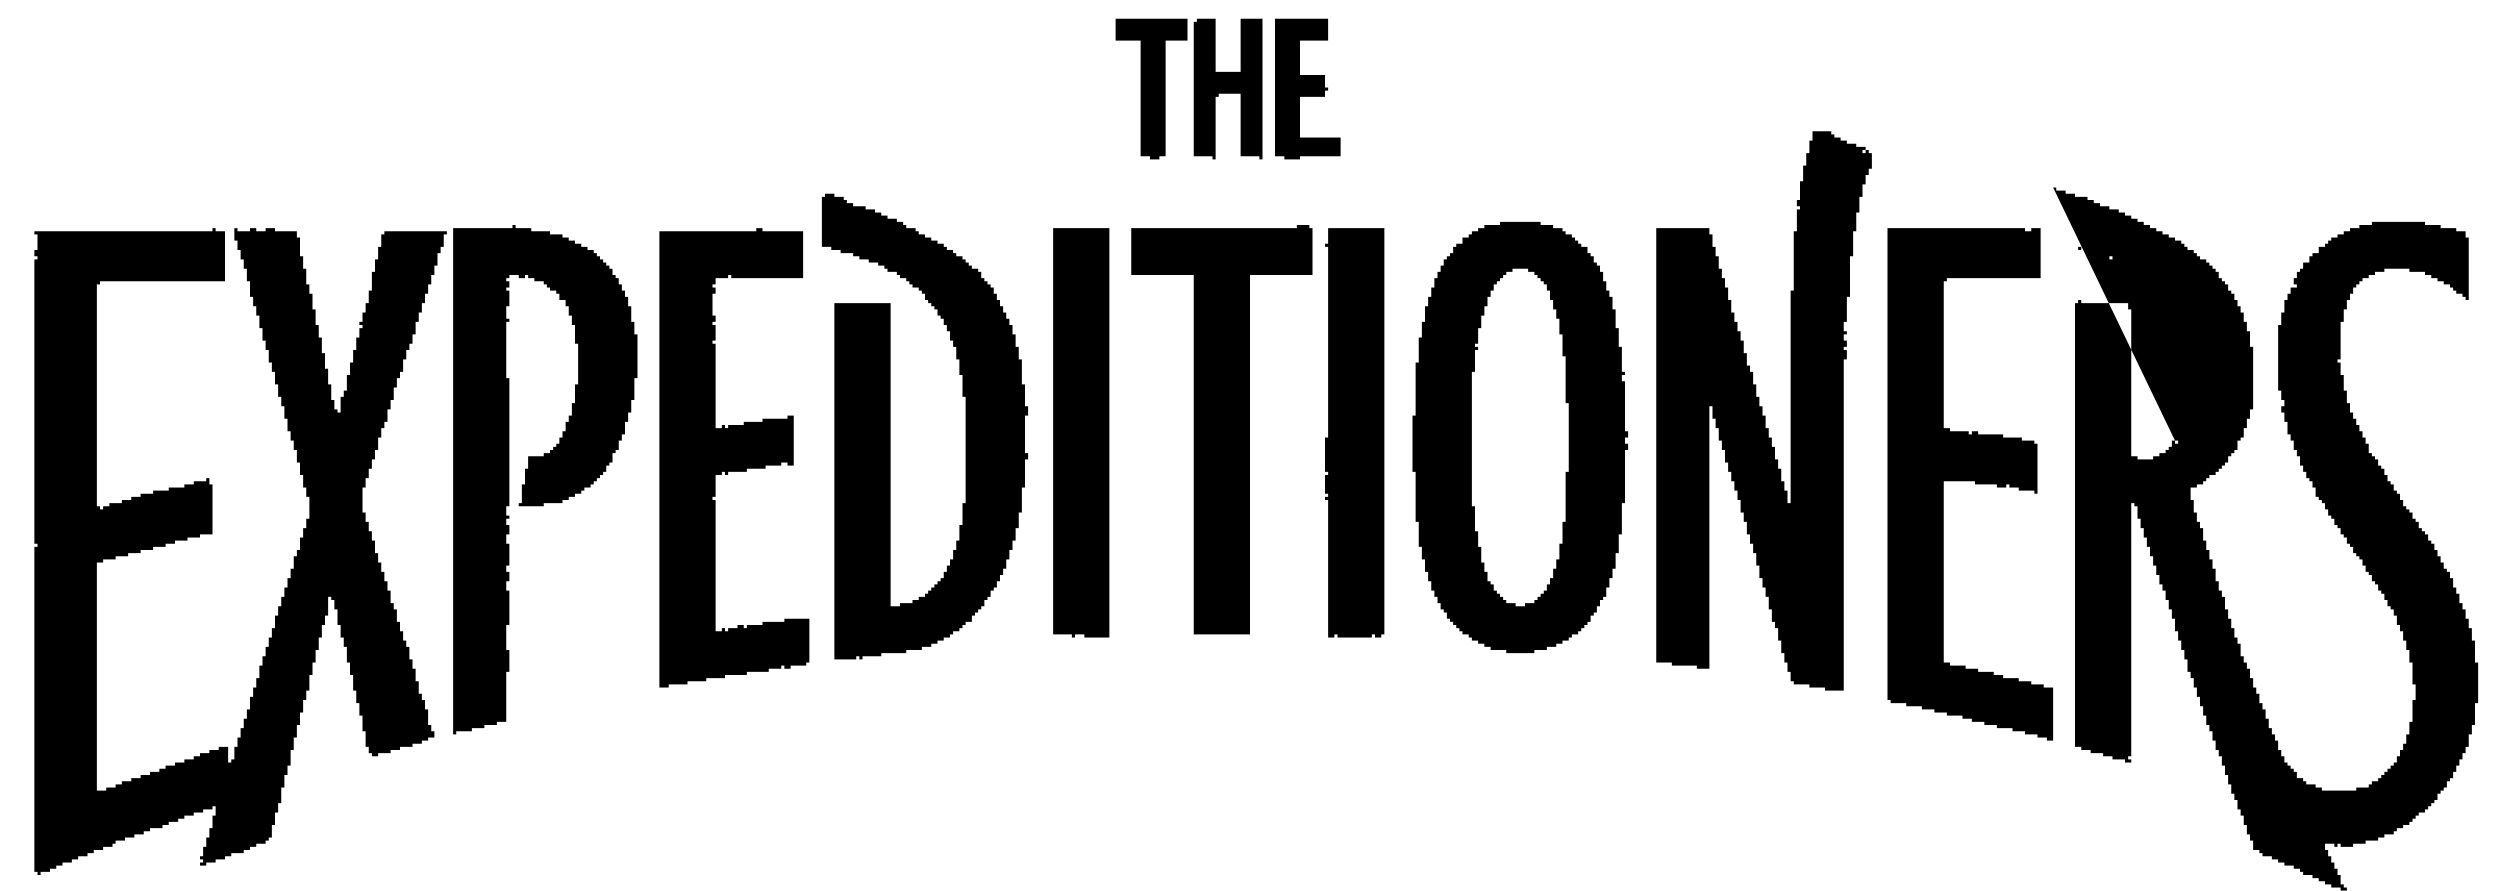
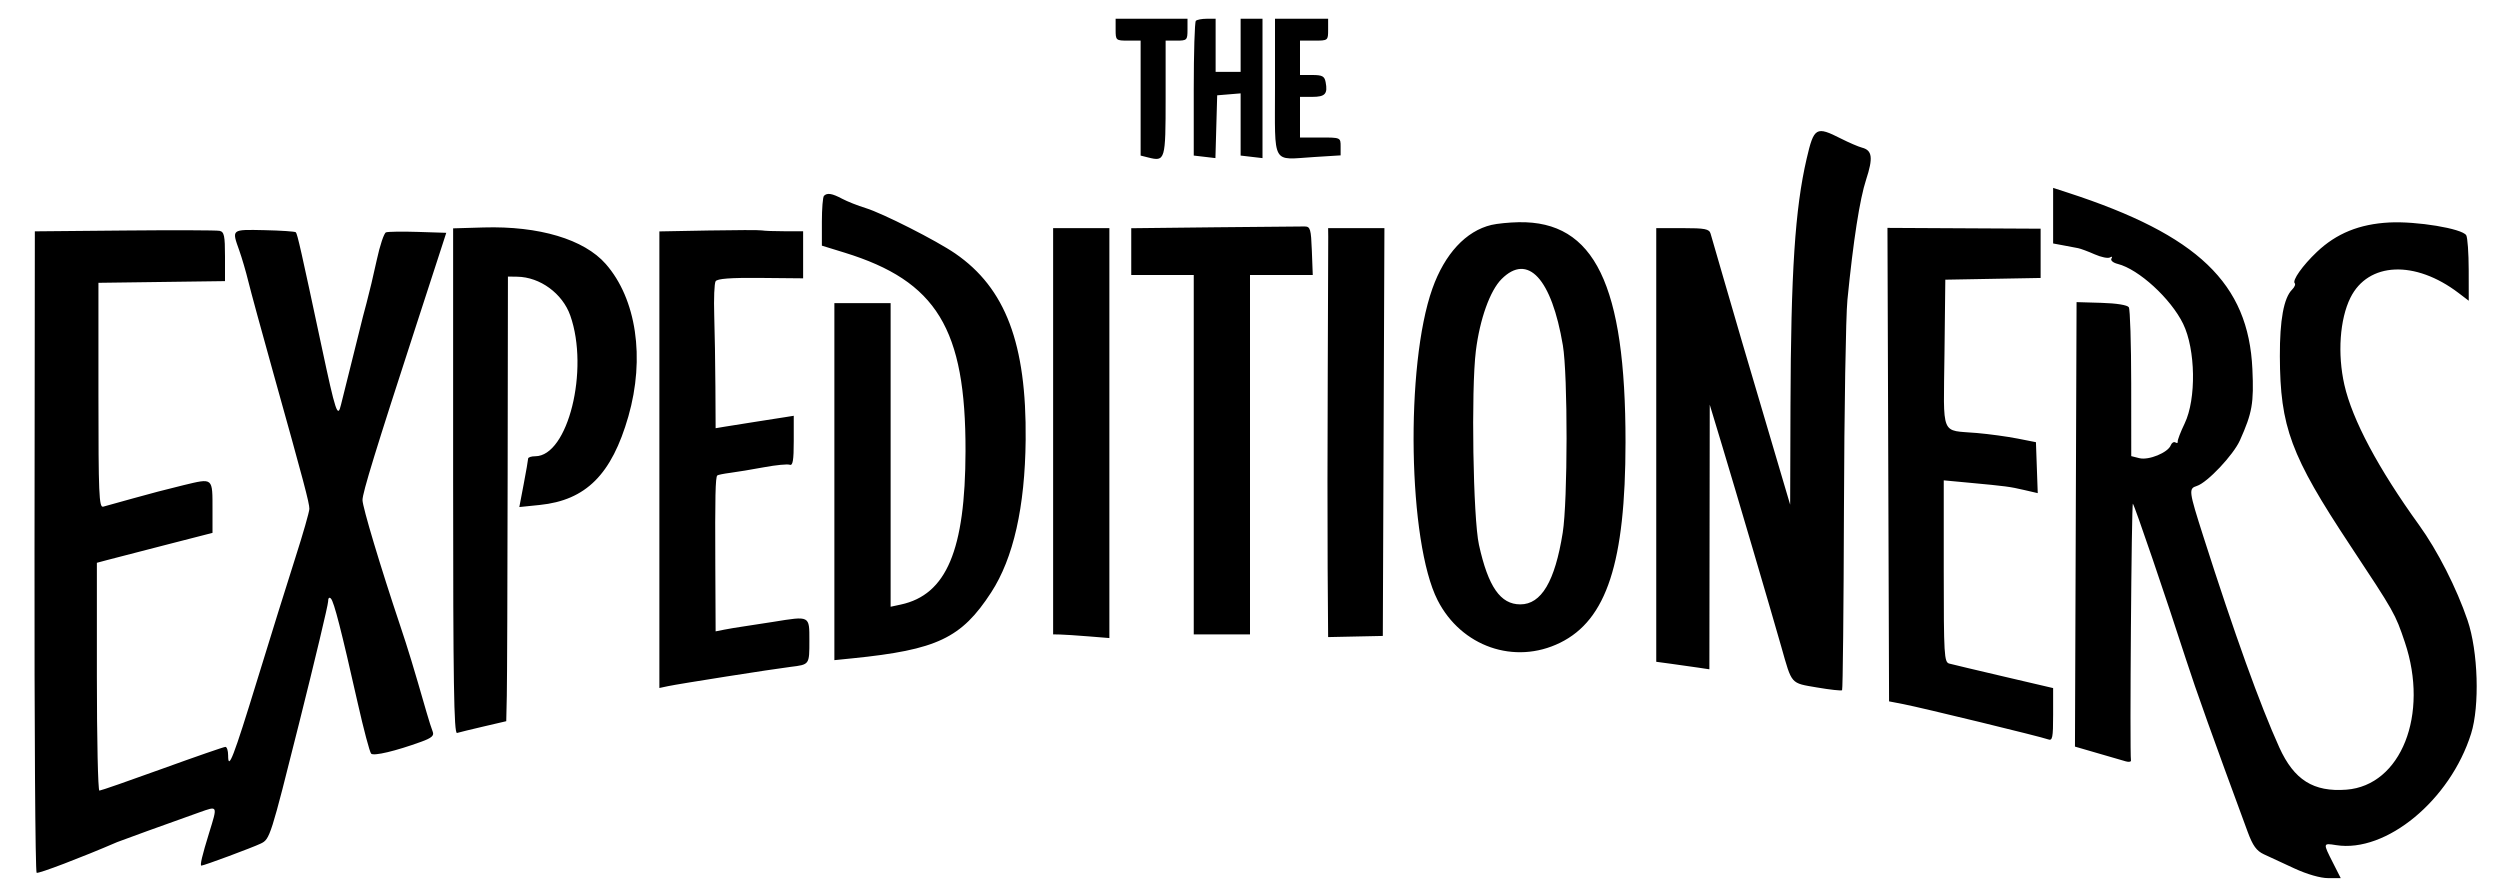
- <svg xmlns="http://www.w3.org/2000/svg" viewBox="0 0 800 285">
-   <path fill="currentColor" fill-rule="evenodd" d="M357 6L380 6L380 13L373 13L373 50L371 50L371 51L368 51L368 50L365 50L365 13L357 13ZM383 6L389 6L389 23L397 23L397 6L404 6L404 51L403 51L403 50L397 50L397 30L390 30L390 31L389 31L389 51L388 51L388 50L382 50L382 7L383 7ZM408 6L425 6L425 13L416 13L416 24L424 24L424 28L425 28L425 29L424 29L424 31L416 31L416 44L429 44L429 50L416 50L416 51L411 51L411 50L408 50ZM580 42L586 42L586 43L587 43L587 44L589 44L589 45L591 45L591 46L594 46L594 47L597 47L597 48L598 48L598 49L599 49L599 54L598 54L598 56L597 56L597 59L596 59L596 63L595 63L595 68L594 68L594 74L593 74L593 82L592 82L592 95L591 95L591 103L590 103L590 106L591 106L591 107L590 107L590 109L591 109L591 111L590 111L590 112L591 112L591 115L590 115L590 221L584 221L584 220L579 220L579 219L574 219L574 218L573 218L573 215L572 215L572 212L571 212L571 209L570 209L570 205L569 205L569 201L568 201L568 199L567 199L567 195L566 195L566 191L565 191L565 188L564 188L564 185L563 185L563 181L562 181L562 177L561 177L561 174L560 174L560 171L559 171L559 167L558 167L558 164L557 164L557 160L556 160L556 157L555 157L555 154L554 154L554 151L553 151L553 148L552 148L552 144L551 144L551 141L550 141L550 137L549 137L549 134L548 134L548 130L547 130L547 214L543 214L543 213L535 213L535 212L530 212L530 73L547 73L547 75L548 75L548 79L549 79L549 82L550 82L550 86L551 86L551 89L552 89L552 92L553 92L553 96L554 96L554 100L555 100L555 103L556 103L556 106L557 106L557 109L558 109L558 113L559 113L559 117L560 117L560 119L561 119L561 123L562 123L562 127L563 127L563 130L564 130L564 133L565 133L565 137L566 137L566 140L567 140L567 143L568 143L568 147L569 147L569 150L570 150L570 154L571 154L571 157L572 157L572 161L573 161L573 93L574 93L574 74L575 74L575 67L576 67L576 66L575 66L575 64L576 64L576 58L577 58L577 53L578 53L578 49L579 49L579 45L580 45ZM596 48L596 49L597 49L597 48ZM657 60L658 60L658 61L661 61L661 62L664 62L664 63L668 63L668 64L670 64L670 65L672 65L672 66L675 66L675 67L678 67L678 68L680 68L680 69L682 69L682 70L684 70L684 71L686 71L686 72L688 72L688 73L690 73L690 74L692 74L692 75L694 75L694 76L696 76L696 77L698 77L698 78L699 78L699 79L700 79L700 80L702 80L702 81L703 81L703 82L704 82L704 83L706 83L706 84L707 84L707 85L708 85L708 86L709 86L709 87L710 87L710 89L711 89L711 90L712 90L712 91L713 91L713 93L714 93L714 94L715 94L715 96L716 96L716 98L717 98L717 100L718 100L718 103L719 103L719 106L720 106L720 111L721 111L721 131L720 131L720 134L719 134L719 137L718 137L718 140L717 140L717 141L716 141L716 144L715 144L715 145L714 145L714 146L713 146L713 148L712 148L712 149L711 149L711 150L710 150L710 151L709 151L709 152L707 152L707 153L706 153L706 154L705 154L705 155L703 155L703 156L701 156L701 160L702 160L702 164L703 164L703 167L704 167L704 169L705 169L705 173L706 173L706 176L707 176L707 179L708 179L708 182L709 182L709 186L710 186L710 189L711 189L711 191L712 191L712 195L713 195L713 198L714 198L714 201L715 201L715 204L716 204L716 206L717 206L717 210L718 210L718 212L719 212L719 214L720 214L720 217L721 217L721 220L722 220L722 222L723 222L723 225L724 225L724 227L725 227L725 230L726 230L726 233L727 233L727 235L728 235L728 237L729 237L729 240L730 240L730 242L731 242L731 244L732 244L732 245L733 245L733 246L734 246L734 247L735 247L735 249L737 249L737 250L738 250L738 251L741 251L741 252L743 252L743 253L754 253L754 252L758 252L758 251L759 251L759 250L761 250L761 249L762 249L762 248L763 248L763 247L764 247L764 246L765 246L765 245L766 245L766 244L767 244L767 242L768 242L768 240L769 240L769 238L770 238L770 235L771 235L771 231L772 231L772 224L773 224L773 219L772 219L772 212L771 212L771 208L770 208L770 205L769 205L769 202L768 202L768 200L767 200L767 197L766 197L766 195L765 195L765 194L764 194L764 192L763 192L763 190L762 190L762 189L761 189L761 187L760 187L760 186L759 186L759 184L758 184L758 183L757 183L757 181L756 181L756 179L755 179L755 178L754 178L754 177L753 177L753 175L752 175L752 174L751 174L751 172L750 172L750 171L749 171L749 169L748 169L748 168L747 168L747 166L746 166L746 165L745 165L745 163L744 163L744 161L743 161L743 160L742 160L742 159L741 159L741 156L740 156L740 154L739 154L739 153L738 153L738 151L737 151L737 149L736 149L736 146L735 146L735 144L734 144L734 141L733 141L733 139L732 139L732 135L731 135L731 132L730 132L730 130L731 130L731 128L730 128L730 125L729 125L729 104L730 104L730 100L731 100L731 96L732 96L732 94L733 94L733 92L735 92L735 91L734 91L734 89L735 89L735 87L736 87L736 86L737 86L737 84L739 84L739 82L740 82L740 81L742 81L742 79L744 79L744 78L745 78L745 77L746 77L746 76L748 76L748 75L750 75L750 74L752 74L752 73L755 73L755 72L759 72L759 71L776 71L776 72L781 72L781 73L786 73L786 74L789 74L789 76L790 76L790 96L789 96L789 95L788 95L788 94L786 94L786 93L785 93L785 92L784 92L784 91L782 91L782 90L780 90L780 89L778 89L778 88L776 88L776 87L771 87L771 86L763 86L763 87L760 87L760 88L758 88L758 89L756 89L756 90L755 90L755 91L754 91L754 92L753 92L753 94L752 94L752 96L751 96L751 99L750 99L750 103L749 103L749 115L748 115L748 116L749 116L749 120L750 120L750 125L751 125L751 129L752 129L752 132L753 132L753 134L754 134L754 136L755 136L755 138L756 138L756 140L757 140L757 142L758 142L758 145L759 145L759 146L760 146L760 147L761 147L761 149L762 149L762 150L763 150L763 152L764 152L764 154L765 154L765 155L766 155L766 157L767 157L767 158L768 158L768 160L769 160L769 162L770 162L770 163L771 163L771 164L772 164L772 166L773 166L773 167L774 167L774 169L775 169L775 170L776 170L776 171L777 171L777 173L778 173L778 174L779 174L779 176L780 176L780 178L781 178L781 180L782 180L782 182L783 182L783 183L784 183L784 185L785 185L785 188L786 188L786 190L787 190L787 193L788 193L788 195L789 195L789 198L790 198L790 201L791 201L791 205L792 205L792 212L793 212L793 225L792 225L792 232L791 232L791 235L790 235L790 239L789 239L789 241L788 241L788 243L787 243L787 245L786 245L786 247L785 247L785 249L784 249L784 250L783 250L783 252L782 252L782 253L781 253L781 254L780 254L780 256L779 256L779 257L778 257L778 258L777 258L777 259L776 259L776 260L774 260L774 261L773 261L773 262L772 262L772 263L771 263L771 264L769 264L769 265L767 265L767 266L766 266L766 267L763 267L763 268L761 268L761 269L757 269L757 270L753 270L753 271L749 271L749 270L748 270L748 271L747 271L747 270L744 270L744 272L745 272L745 274L746 274L746 276L747 276L747 278L748 278L748 280L749 280L749 283L750 283L750 284L751 284L751 285L749 285L749 284L746 284L746 283L744 283L744 282L742 282L742 281L740 281L740 280L737 280L737 279L736 279L736 278L734 278L734 277L731 277L731 276L729 276L729 275L727 275L727 274L724 274L724 273L723 273L723 272L721 272L721 269L720 269L720 267L719 267L719 264L718 264L718 261L717 261L717 259L716 259L716 256L715 256L715 254L714 254L714 251L713 251L713 248L712 248L712 245L711 245L711 242L710 242L710 240L709 240L709 237L708 237L708 234L707 234L707 232L706 232L706 229L705 229L705 226L704 226L704 223L703 223L703 220L702 220L702 217L701 217L701 215L700 215L700 211L699 211L699 208L698 208L698 205L697 205L697 202L696 202L696 198L695 198L695 195L694 195L694 192L693 192L693 189L692 189L692 187L691 187L691 184L690 184L690 181L689 181L689 178L688 178L688 175L687 175L687 172L686 172L686 169L685 169L685 166L684 166L684 162L683 162L683 161L682 161L682 242L681 242L681 243L682 243L682 244L680 244L680 243L676 243L676 242L673 242L673 241L669 241L669 240L666 240L666 239L664 239L664 97L665 97L665 96L666 96L666 97L681 97L681 99L682 99L682 146L684 146L684 147L689 147L689 146L691 146L691 145L693 145L693 144L694 144L694 143L695 143L695 141L696 141L696 142L697 142L697 141L696 141ZM264 62L267 62L267 63L270 63L270 64L271 64L271 65L273 65L273 66L277 66L277 67L280 67L280 68L282 68L282 69L284 69L284 70L287 70L287 71L289 71L289 72L290 72L290 73L293 73L293 74L294 74L294 75L296 75L296 76L298 76L298 77L300 77L300 78L302 78L302 79L303 79L303 80L305 80L305 81L306 81L306 82L308 82L308 83L309 83L309 84L310 84L310 85L311 85L311 86L313 86L313 87L314 87L314 89L315 89L315 90L316 90L316 91L317 91L317 92L318 92L318 94L319 94L319 96L320 96L320 98L321 98L321 100L322 100L322 102L323 102L323 104L324 104L324 107L325 107L325 111L326 111L326 115L327 115L327 123L328 123L328 130L329 130L329 133L328 133L328 145L329 145L329 147L328 147L328 156L327 156L327 164L326 164L326 169L325 169L325 173L324 173L324 176L323 176L323 179L322 179L322 182L321 182L321 184L320 184L320 186L319 186L319 188L318 188L318 189L317 189L317 191L316 191L316 192L315 192L315 194L314 194L314 195L313 195L313 196L312 196L312 197L311 197L311 199L309 199L309 200L308 200L308 201L307 201L307 202L305 202L305 203L304 203L304 204L302 204L302 205L300 205L300 206L298 206L298 207L295 207L295 208L290 208L290 209L282 209L282 210L276 210L276 211L275 211L275 210L274 210L274 211L267 211L267 97L285 97L285 194L288 194L288 193L292 193L292 192L294 192L294 191L296 191L296 190L297 190L297 189L298 189L298 188L299 188L299 187L300 187L300 186L301 186L301 185L302 185L302 183L303 183L303 181L304 181L304 179L305 179L305 176L306 176L306 173L307 173L307 168L308 168L308 161L309 161L309 127L308 127L308 120L307 120L307 115L306 115L306 111L305 111L305 109L304 109L304 106L303 106L303 104L302 104L302 102L301 102L301 101L300 101L300 99L299 99L299 98L298 98L298 97L297 97L297 96L296 96L296 94L295 94L295 93L294 93L294 92L292 92L292 91L291 91L291 90L290 90L290 89L288 89L288 88L287 88L287 87L284 87L284 86L283 86L283 85L281 85L281 84L278 84L278 83L275 83L275 82L273 82L273 81L269 81L269 80L266 80L266 79L263 79L263 63L264 63ZM480 71L493 71L493 72L497 72L497 73L500 73L500 74L501 74L501 75L503 75L503 76L504 76L504 77L505 77L505 78L506 78L506 79L508 79L508 81L509 81L509 82L510 82L510 84L511 84L511 85L512 85L512 87L513 87L513 90L514 90L514 93L515 93L515 95L516 95L516 99L517 99L517 105L518 105L518 111L519 111L519 119L520 119L520 120L519 120L519 122L520 122L520 138L521 138L521 140L520 140L520 142L521 142L521 144L520 144L520 161L519 161L519 171L518 171L518 177L517 177L517 182L516 182L516 185L515 185L515 188L514 188L514 191L513 191L513 192L512 192L512 194L511 194L511 196L510 196L510 197L509 197L509 199L508 199L508 200L507 200L507 201L506 201L506 202L505 202L505 203L503 203L503 204L502 204L502 205L500 205L500 206L498 206L498 207L495 207L495 208L491 208L491 209L482 209L482 208L477 208L477 207L475 207L475 206L473 206L473 205L471 205L471 204L470 204L470 203L468 203L468 202L467 202L467 201L466 201L466 200L465 200L465 199L464 199L464 198L463 198L463 196L462 196L462 195L461 195L461 193L460 193L460 191L459 191L459 189L458 189L458 186L457 186L457 183L456 183L456 179L455 179L455 175L454 175L454 167L453 167L453 151L452 151L452 133L453 133L453 116L454 116L454 108L455 108L455 103L456 103L456 98L457 98L457 95L458 95L458 92L459 92L459 89L460 89L460 87L461 87L461 85L462 85L462 83L463 83L463 82L464 82L464 81L465 81L465 79L466 79L466 78L468 78L468 76L470 76L470 75L471 75L471 74L473 74L473 73L475 73L475 72L480 72ZM164 72L165 72L165 73L170 73L170 74L176 74L176 75L180 75L180 76L182 76L182 77L184 77L184 78L186 78L186 79L188 79L188 80L190 80L190 81L191 81L191 82L192 82L192 83L193 83L193 84L194 84L194 85L195 85L195 86L196 86L196 88L197 88L197 89L198 89L198 91L199 91L199 93L200 93L200 95L201 95L201 98L202 98L202 103L203 103L203 107L204 107L204 121L203 121L203 128L202 128L202 132L201 132L201 135L200 135L200 139L199 139L199 141L198 141L198 144L197 144L197 145L196 145L196 148L195 148L195 149L194 149L194 151L193 151L193 152L192 152L192 153L191 153L191 154L190 154L190 155L189 155L189 156L187 156L187 157L186 157L186 158L184 158L184 159L182 159L182 160L180 160L180 161L174 161L174 162L166 162L166 161L167 161L167 155L168 155L168 150L169 150L169 146L174 146L174 145L176 145L176 144L177 144L177 143L178 143L178 142L179 142L179 140L180 140L180 138L181 138L181 135L182 135L182 133L183 133L183 129L184 129L184 123L185 123L185 110L184 110L184 104L183 104L183 101L182 101L182 98L181 98L181 96L179 96L179 94L178 94L178 93L176 93L176 92L175 92L175 91L174 91L174 90L171 90L171 89L169 89L169 88L168 88L168 89L166 89L166 88L163 88L163 89L162 89L162 90L163 90L163 92L162 92L162 93L163 93L163 98L162 98L162 102L163 102L163 103L162 103L162 121L163 121L163 162L162 162L162 165L163 165L163 166L162 166L162 168L163 168L163 171L162 171L162 174L163 174L163 181L162 181L162 183L163 183L163 186L162 186L162 189L163 189L163 200L162 200L162 208L163 208L163 215L162 215L162 231L159 231L159 232L155 232L155 233L151 233L151 234L146 234L146 235L145 235L145 73L164 73ZM415 72L419 72L419 73L420 73L420 88L400 88L400 203L382 203L382 88L362 88L362 73L415 73ZM68 73L69 73L69 74L72 74L72 90L32 90L32 91L31 91L31 162L32 162L32 163L33 163L33 162L35 162L35 161L39 161L39 160L42 160L42 159L45 159L45 158L49 158L49 157L54 157L54 156L59 156L59 155L62 155L62 154L66 154L66 153L67 153L67 155L68 155L68 171L64 171L64 172L60 172L60 173L56 173L56 174L53 174L53 175L49 175L49 176L45 176L45 177L41 177L41 178L37 178L37 179L33 179L33 180L31 180L31 253L34 253L34 252L37 252L37 251L39 251L39 250L42 250L42 249L45 249L45 248L48 248L48 247L51 247L51 246L53 246L53 245L56 245L56 244L59 244L59 243L62 243L62 242L64 242L64 241L67 241L67 240L70 240L70 239L73 239L73 244L74 244L74 243L75 243L75 239L76 239L76 236L77 236L77 233L78 233L78 230L79 230L79 227L80 227L80 223L81 223L81 220L82 220L82 217L83 217L83 213L84 213L84 210L85 210L85 207L86 207L86 204L87 204L87 201L88 201L88 197L89 197L89 194L90 194L90 191L91 191L91 188L92 188L92 185L93 185L93 182L94 182L94 178L95 178L95 176L96 176L96 172L97 172L97 169L98 169L98 166L99 166L99 159L98 159L98 156L97 156L97 152L96 152L96 148L95 148L95 144L94 144L94 141L93 141L93 138L92 138L92 134L91 134L91 130L90 130L90 127L89 127L89 123L88 123L88 119L87 119L87 116L86 116L86 112L85 112L85 109L84 109L84 105L83 105L83 101L82 101L82 98L81 98L81 95L80 95L80 90L79 90L79 86L78 86L78 83L77 83L77 80L76 80L76 77L75 77L75 73L76 73L76 74L80 74L80 73L82 73L82 74L85 74L85 73L88 73L88 74L95 74L95 76L96 76L96 82L97 82L97 86L98 86L98 91L99 91L99 94L100 94L100 99L101 99L101 104L102 104L102 108L103 108L103 113L104 113L104 118L105 118L105 123L106 123L106 128L107 128L107 131L108 131L108 132L109 132L109 127L110 127L110 125L111 125L111 120L112 120L112 116L113 116L113 112L114 112L114 108L115 108L115 105L116 105L116 104L115 104L115 103L116 103L116 100L117 100L117 97L118 97L118 93L119 93L119 87L120 87L120 83L121 83L121 79L122 79L122 75L123 75L123 74L143 74L143 75L142 75L142 79L141 79L141 81L140 81L140 85L139 85L139 88L138 88L138 91L137 91L137 94L136 94L136 97L135 97L135 100L134 100L134 103L133 103L133 107L132 107L132 110L131 110L131 112L130 112L130 115L129 115L129 119L128 119L128 121L127 121L127 124L126 124L126 128L125 128L125 131L124 131L124 135L123 135L123 137L122 137L122 140L121 140L121 144L120 144L120 147L119 147L119 150L118 150L118 153L117 153L117 156L116 156L116 164L117 164L117 167L118 167L118 170L119 170L119 173L120 173L120 177L121 177L121 180L122 180L122 183L123 183L123 186L124 186L124 189L125 189L125 193L126 193L126 195L127 195L127 199L128 199L128 202L129 202L129 205L130 205L130 207L131 207L131 211L132 211L132 214L133 214L133 218L134 218L134 222L135 222L135 224L136 224L136 227L137 227L137 232L138 232L138 234L139 234L139 236L137 236L137 237L135 237L135 238L132 238L132 239L128 239L128 240L125 240L125 241L121 241L121 242L119 242L119 241L118 241L118 239L117 239L117 234L116 234L116 229L115 229L115 225L114 225L114 221L113 221L113 216L112 216L112 212L111 212L111 207L110 207L110 204L109 204L109 200L108 200L108 195L107 195L107 192L106 192L106 191L105 191L105 197L104 197L104 200L103 200L103 204L102 204L102 208L101 208L101 212L100 212L100 216L99 216L99 221L98 221L98 224L97 224L97 228L96 228L96 232L95 232L95 236L94 236L94 240L93 240L93 245L92 245L92 248L91 248L91 252L90 252L90 257L89 257L89 260L88 260L88 264L87 264L87 268L86 268L86 269L85 269L85 270L82 270L82 271L80 271L80 272L78 272L78 273L74 273L74 274L72 274L72 275L69 275L69 276L66 276L66 277L64 277L64 276L65 276L65 275L64 275L64 274L65 274L65 271L66 271L66 268L67 268L67 265L68 265L68 261L69 261L69 258L68 258L68 259L65 259L65 260L62 260L62 261L59 261L59 262L57 262L57 263L54 263L54 264L52 264L52 265L48 265L48 266L46 266L46 267L43 267L43 268L40 268L40 269L37 269L37 270L36 270L36 271L33 271L33 272L30 272L30 273L28 273L28 274L25 274L25 275L23 275L23 276L20 276L20 277L18 277L18 278L16 278L16 279L13 279L13 280L12 280L12 279L11 279L11 175L12 175L12 174L11 174L11 83L12 83L12 82L11 82L11 80L12 80L12 75L11 75L11 74L68 74ZM242 73L244 73L244 74L257 74L257 89L234 89L234 88L233 88L233 89L229 89L229 91L228 91L228 92L229 92L229 94L228 94L228 101L229 101L229 103L228 103L228 104L229 104L229 109L228 109L228 110L229 110L229 137L231 137L231 136L232 136L232 137L233 137L233 136L238 136L238 135L244 135L244 134L252 134L252 133L254 133L254 149L252 149L252 148L250 148L250 149L245 149L245 150L239 150L239 151L233 151L233 152L232 152L232 151L231 151L231 152L229 152L229 159L228 159L228 160L229 160L229 202L231 202L231 201L232 201L232 202L233 202L233 201L236 201L236 200L238 200L238 201L239 201L239 200L244 200L244 199L251 199L251 198L259 198L259 212L258 212L258 213L253 213L253 214L251 214L251 213L250 213L250 214L246 214L246 215L239 215L239 216L232 216L232 217L226 217L226 218L220 218L220 219L214 219L214 220L211 220L211 74L242 74ZM337 73L355 73L355 204L347 204L347 203L344 203L344 204L343 204L343 203L337 203ZM425 73L443 73L443 203L442 203L442 204L440 204L440 203L439 203L439 204L428 204L428 203L427 203L427 204L425 204L425 160L424 160L424 159L425 159L425 158L424 158L424 152L425 152L425 151L424 151L424 140L425 140L425 79L424 79L424 78L425 78ZM604 73L648 73L648 74L650 74L650 73L653 73L653 89L623 89L623 90L622 90L622 137L624 137L624 138L630 138L630 139L631 139L631 138L633 138L633 139L641 139L641 140L647 140L647 141L651 141L651 142L652 142L652 158L651 158L651 157L646 157L646 156L643 156L643 155L642 155L642 156L639 156L639 155L632 155L632 154L622 154L622 212L624 212L624 213L629 213L629 214L633 214L633 215L638 215L638 216L641 216L641 217L646 217L646 218L650 218L650 219L654 219L654 220L657 220L657 237L655 237L655 236L652 236L652 235L648 235L648 234L644 234L644 233L639 233L639 232L635 232L635 231L631 231L631 230L628 230L628 229L623 229L623 228L619 228L619 227L615 227L615 226L610 226L610 225L605 225L605 224L604 224ZM666 79L666 80L665 80L665 79ZM676 82L675 82L675 83L676 83ZM484 86L484 87L482 87L482 88L481 88L481 89L480 89L480 90L479 90L479 91L478 91L478 93L477 93L477 95L476 95L476 98L475 98L475 101L474 101L474 105L473 105L473 110L472 110L472 111L473 111L473 112L472 112L472 119L471 119L471 162L472 162L472 170L473 170L473 175L474 175L474 180L475 180L475 183L476 183L476 186L477 186L477 187L478 187L478 189L479 189L479 190L480 190L480 191L481 191L481 192L482 192L482 193L485 193L485 194L488 194L488 193L491 193L491 192L492 192L492 191L493 191L493 190L494 190L494 189L495 189L495 187L496 187L496 185L497 185L497 182L498 182L498 179L499 179L499 174L500 174L500 167L501 167L501 151L502 151L502 129L501 129L501 114L500 114L500 107L499 107L499 102L498 102L498 99L497 99L497 96L496 96L496 93L495 93L495 91L494 91L494 90L493 90L493 89L492 89L492 88L491 88L491 87L489 87L489 86Z" />
+ <svg xmlns="http://www.w3.org/2000/svg" viewBox="0 0 800 281" width="800" height="281" version="1.1">
+   <path d="M 357 9.500 C 357 12.917, 357.095 13, 361 13 L 365 13 365 31.392 L 365 49.783 367.421 50.391 C 372.879 51.761, 373 51.350, 373 31.393 L 373 13 376.500 13 C 379.833 13, 380 12.833, 380 9.500 L 380 6 368.500 6 L 357 6 357 9.500 M 382.667 6.667 C 382.300 7.033, 382 16.884, 382 28.557 L 382 49.781 385.467 50.186 L 388.935 50.591 389.217 40.545 L 389.500 30.500 393.250 30.190 L 397 29.879 397 39.830 L 397 49.781 400.500 50.190 L 404 50.598 404 28.299 L 404 6 400.500 6 L 397 6 397 14.500 L 397 23 393 23 L 389 23 389 14.500 L 389 6 386.167 6 C 384.608 6, 383.033 6.300, 382.667 6.667 M 408 27.883 C 408 53.290, 406.783 51.104, 420.447 50.252 L 429 49.718 429 46.859 C 429 44.007, 428.984 44, 422.500 44 L 416 44 416 37.500 L 416 31 419.917 31 C 424.051 31, 424.922 30.043, 424.204 26.288 C 423.838 24.372, 423.136 24, 419.883 24 L 416 24 416 18.500 L 416 13 420.500 13 C 424.976 13, 425 12.981, 425 9.500 L 425 6 416.500 6 L 408 6 408 27.883 M 578.135 50.750 C 574.410 66.797, 573.089 87.002, 572.952 130 L 572.853 161.500 570.043 152 C 567.519 143.465, 565.228 135.710, 557.486 109.500 C 556.186 105.100, 553.498 95.875, 551.512 89 C 549.526 82.125, 547.668 75.713, 547.383 74.750 C 546.943 73.263, 545.600 73, 538.433 73 L 530 73 530 142.386 L 530 211.773 534.750 212.413 C 537.362 212.765, 541.188 213.306, 543.250 213.615 L 547 214.176 547.059 171.838 L 547.118 129.500 551.049 142.500 C 555.247 156.382, 566.961 196.202, 570.036 207.044 C 573.473 219.159, 572.922 218.533, 581.438 219.989 C 585.621 220.705, 589.234 221.100, 589.467 220.867 C 589.700 220.634, 589.969 194.559, 590.065 162.924 C 590.161 131.288, 590.660 101.151, 591.175 95.952 C 593.058 76.948, 595.123 63.667, 597.163 57.454 C 599.437 50.525, 599.131 48.108, 595.869 47.255 C 594.702 46.950, 591.667 45.645, 589.124 44.355 C 581.143 40.305, 580.469 40.698, 578.135 50.750 M 657 69.015 L 657 77.909 660.250 78.513 C 662.038 78.845, 664.175 79.249, 665 79.411 C 665.825 79.574, 668.207 80.462, 670.294 81.385 C 672.381 82.308, 674.588 82.755, 675.199 82.377 C 675.830 81.987, 676.030 82.143, 675.661 82.739 C 675.298 83.327, 676.176 84.078, 677.660 84.451 C 684.380 86.137, 694.643 95.528, 698.595 103.605 C 702.604 111.798, 702.852 127.690, 699.094 135.500 C 697.771 138.250, 696.770 140.871, 696.869 141.324 C 696.968 141.778, 696.636 141.893, 696.130 141.580 C 695.624 141.267, 694.951 141.685, 694.636 142.507 C 693.740 144.841, 687.583 147.363, 684.606 146.616 L 682 145.962 681.985 122.731 C 681.976 109.954, 681.632 98.970, 681.220 98.322 C 680.770 97.615, 677.282 97.051, 672.486 96.911 L 664.500 96.678 664.243 167.795 L 663.987 238.911 671.243 241.020 C 675.235 242.180, 679.299 243.359, 680.275 243.640 C 681.251 243.921, 681.986 243.779, 681.907 243.325 C 681.481 240.878, 682.084 160.750, 682.524 161.191 C 683.073 161.740, 693.139 191.247, 699.516 211 C 702.659 220.735, 708.255 236.380, 719.269 266.227 C 720.891 270.623, 722.093 272.283, 724.441 273.373 C 726.123 274.153, 730.519 276.189, 734.208 277.896 C 738.229 279.756, 742.543 281, 744.975 281 L 749.034 281 746.517 276.033 C 743.325 269.735, 743.319 269.768, 747.548 270.441 C 763.555 272.984, 784.068 256.048, 790.751 234.770 C 793.543 225.883, 792.999 208.412, 789.622 198.500 C 786.100 188.162, 780.002 176.185, 774.093 168 C 761.043 149.924, 752.729 134.312, 750.195 123.125 C 747.960 113.256, 748.732 102.131, 752.127 95.285 C 757.811 83.824, 772.828 83.164, 786.750 93.763 L 790 96.237 789.985 86.369 C 789.976 80.941, 789.618 75.946, 789.188 75.270 C 787.833 73.137, 773.300 70.733, 764.548 71.195 C 755.005 71.698, 747.655 74.690, 741.404 80.617 C 736.812 84.971, 733.428 89.761, 734.317 90.650 C 734.640 90.974, 734.263 91.880, 733.479 92.664 C 730.811 95.332, 729.516 102.377, 729.556 114 C 729.635 136.632, 733.035 145.784, 752.034 174.500 C 766.290 196.049, 766.465 196.357, 769.547 205.500 C 777.350 228.648, 768.339 251.372, 750.832 252.696 C 740.318 253.492, 734.094 249.575, 729.387 239.202 C 723.243 225.662, 714.981 202.717, 705.083 171.706 C 700.387 156.991, 700.306 156.355, 703.004 155.499 C 706.337 154.441, 714.675 145.608, 716.776 140.910 C 720.730 132.068, 721.260 129.038, 720.764 118.113 C 719.520 90.676, 703.346 75.206, 661.750 61.667 L 657 60.121 657 69.015 M 263.667 62.667 C 263.300 63.033, 263 66.770, 263 70.970 L 263 78.606 270.250 80.843 C 299.750 89.945, 309.055 105.216, 308.965 144.381 C 308.892 176.058, 302.877 190.309, 288.250 193.459 L 285 194.159 285 145.579 L 285 97 276 97 L 267 97 267 154.124 L 267 211.248 272.750 210.668 C 299.856 207.931, 307.656 204.228, 317.174 189.578 C 324.297 178.615, 327.996 162.246, 328.210 140.739 C 328.516 110.016, 321.783 92.203, 305.677 81.122 C 299.652 76.977, 282.399 68.226, 277 66.577 C 274.525 65.821, 271.150 64.485, 269.500 63.608 C 266.246 61.877, 264.705 61.629, 263.667 62.667 M 477.275 71.971 C 469.094 73.915, 462.326 81.211, 458.360 92.364 C 449.633 116.903, 450.586 173.547, 460.038 192.074 C 467.614 206.924, 484.656 212.843, 499.230 205.686 C 514.141 198.364, 520.146 179.953, 520.165 141.500 C 520.189 91.118, 510.270 70.681, 486 71.108 C 482.975 71.161, 479.049 71.550, 477.275 71.971 M 154.750 72.786 L 145 73.072 145 154.005 C 145 218.290, 145.257 234.858, 146.250 234.551 C 146.938 234.339, 150.762 233.404, 154.750 232.475 L 162 230.785 162.179 222.642 C 162.277 218.164, 162.398 186.150, 162.447 151.500 L 162.536 88.500 165.518 88.546 C 172.820 88.658, 180 93.914, 182.488 100.967 C 188.619 118.343, 181.734 146, 171.277 146 C 170.025 146, 168.999 146.338, 168.999 146.750 C 168.998 147.162, 168.364 150.820, 167.590 154.879 L 166.183 162.257 172.710 161.589 C 187.498 160.074, 195.744 151.839, 201.074 133.265 C 206.448 114.534, 203.644 95.636, 193.831 84.460 C 186.906 76.573, 172.486 72.266, 154.750 72.786 M 388.750 72.733 L 362 73.033 362 80.516 L 362 88 372 88 L 382 88 382 145.500 L 382 203 391 203 L 400 203 400 145.500 L 400 88 410.042 88 L 420.084 88 419.792 80.250 C 419.529 73.277, 419.299 72.497, 417.500 72.467 C 416.400 72.448, 403.462 72.568, 388.750 72.733 M 39.824 73.765 L 11.148 74.030 11.045 176.438 C 10.989 232.763, 11.293 279.049, 11.721 279.296 C 12.319 279.642, 26.084 274.395, 37.500 269.470 C 38.491 269.043, 53.652 263.557, 63.750 259.972 C 69.771 257.834, 69.669 257.623, 66.914 266.543 C 64.677 273.784, 63.918 277, 64.443 277 C 65.246 277, 80.795 271.221, 83.462 269.932 C 86.372 268.525, 86.585 267.856, 95.698 231.500 C 100.799 211.150, 104.979 193.622, 104.986 192.550 C 104.995 191.358, 105.349 190.969, 105.899 191.550 C 106.894 192.600, 109.224 201.683, 114.458 224.916 C 116.368 233.394, 118.309 240.709, 118.770 241.170 C 119.605 242.005, 126.603 240.341, 134.816 237.354 C 138.137 236.146, 138.979 235.406, 138.472 234.142 C 138.109 233.239, 137.228 230.475, 136.515 228 C 132.207 213.054, 130.612 207.813, 128.026 200.103 C 121.764 181.429, 116 162.217, 116 160.015 C 116 157.689, 120.219 143.967, 133.220 104 C 137.067 92.175, 140.797 80.700, 141.509 78.500 L 142.803 74.500 133.727 74.210 C 128.734 74.051, 124.138 74.117, 123.512 74.357 C 122.886 74.597, 121.564 78.553, 120.574 83.147 C 119.584 87.741, 118.104 93.975, 117.284 97 C 116.464 100.025, 115.649 103.175, 115.473 104 C 115.296 104.825, 113.953 110.225, 112.488 116 C 111.022 121.775, 109.508 127.848, 109.122 129.495 C 108.071 133.980, 107.428 132.053, 102.916 110.884 C 96.358 80.125, 95.163 74.829, 94.661 74.328 C 94.402 74.069, 89.872 73.765, 84.595 73.652 C 73.963 73.425, 74.126 73.293, 76.557 80.124 C 77.414 82.531, 78.716 86.975, 79.451 90 C 80.185 93.025, 83.808 106.300, 87.501 119.500 C 97.234 154.289, 99 160.948, 98.997 162.822 C 98.995 163.745, 96.974 170.800, 94.505 178.500 C 92.037 186.200, 86.564 203.750, 82.345 217.500 C 74.688 242.452, 73 246.823, 73 241.700 C 73 240.215, 72.607 239, 72.128 239 C 71.648 239, 62.558 242.150, 51.929 246 C 41.300 249.850, 32.242 253, 31.801 253 C 31.361 253, 31 236.596, 31 216.547 L 31 180.094 34.250 179.225 C 36.038 178.747, 44.362 176.592, 52.750 174.437 L 68 170.519 68 163.341 C 68 152.685, 68.318 152.962, 58.701 155.260 C 54.190 156.338, 46.900 158.246, 42.500 159.501 C 38.100 160.755, 33.825 161.943, 33 162.141 C 31.688 162.455, 31.500 157.993, 31.500 126.500 L 31.500 90.500 51.750 90.229 L 72 89.959 72 82.096 C 72 75.414, 71.737 74.178, 70.250 73.867 C 69.287 73.665, 55.596 73.619, 39.824 73.765 M 226.750 73.758 L 211 74.051 211 147.105 L 211 220.159 213.750 219.573 C 217.278 218.820, 247.100 214.128, 252.967 213.402 C 259.078 212.646, 259 212.755, 259 204.941 C 259 196.967, 259.234 197.088, 247.500 198.985 C 244.200 199.519, 239.925 200.178, 238 200.449 C 236.075 200.720, 233.262 201.189, 231.750 201.491 L 229 202.039 228.899 180.770 C 228.795 158.953, 228.931 152.763, 229.528 152.149 C 229.715 151.956, 231.586 151.577, 233.684 151.306 C 235.783 151.036, 240.634 150.233, 244.465 149.521 C 248.295 148.810, 252.007 148.449, 252.715 148.721 C 253.696 149.098, 254 147.306, 254 141.132 L 254 133.050 251.250 133.489 C 249.738 133.730, 245.350 134.417, 241.500 135.015 C 237.650 135.613, 233.262 136.311, 231.750 136.566 L 229 137.029 228.929 123.764 C 228.889 116.469, 228.720 106.161, 228.553 100.857 C 228.386 95.554, 228.583 90.674, 228.992 90.013 C 229.518 89.163, 233.714 88.849, 243.367 88.938 L 257 89.065 257 81.532 L 257 74 251.082 74 C 247.827 74, 244.564 73.880, 243.832 73.733 C 243.099 73.586, 235.412 73.597, 226.750 73.758 M 337 138 L 337 203 339.250 203.045 C 340.488 203.070, 344.538 203.334, 348.250 203.633 L 355 204.177 355 138.588 L 355 73 346 73 L 337 73 337 138 M 425.034 75.750 C 425.052 77.263, 424.983 96.725, 424.880 119 C 424.777 141.275, 424.762 169.483, 424.846 181.684 L 425 203.868 433.750 203.684 L 442.500 203.500 442.757 138.250 L 443.014 73 434.007 73 L 425 73 425.034 75.750 M 604.244 148.681 L 604.500 224.437 609 225.308 C 614.903 226.451, 653.289 235.790, 655.380 236.592 C 656.795 237.135, 657 236.138, 657 228.700 L 657 220.185 641.250 216.501 C 632.587 214.475, 624.712 212.603, 623.750 212.341 C 622.134 211.902, 622 209.633, 622 182.789 L 622 153.712 630.250 154.483 C 642.124 155.593, 643.045 155.715, 647.789 156.813 L 652.078 157.805 651.789 149.652 L 651.500 141.500 645.629 140.341 C 642.399 139.704, 636.549 138.903, 632.629 138.562 C 620.804 137.535, 621.925 140.273, 622.232 113.177 L 622.500 89.500 637.750 89.224 L 653 88.948 653 81.065 L 653 73.183 628.494 73.054 L 603.987 72.924 604.244 148.681 M 480.503 89.297 C 476.803 92.997, 473.545 102.096, 472.277 112.269 C 470.728 124.693, 471.383 165.799, 473.266 174.343 C 476.225 187.771, 480.134 193.400, 486.500 193.400 C 493.235 193.400, 497.579 186.066, 500.066 170.494 C 501.687 160.345, 501.721 120.021, 500.116 110.500 C 496.511 89.106, 488.910 80.890, 480.503 89.297" stroke="none" fill="black" fill-rule="evenodd" />
</svg>
